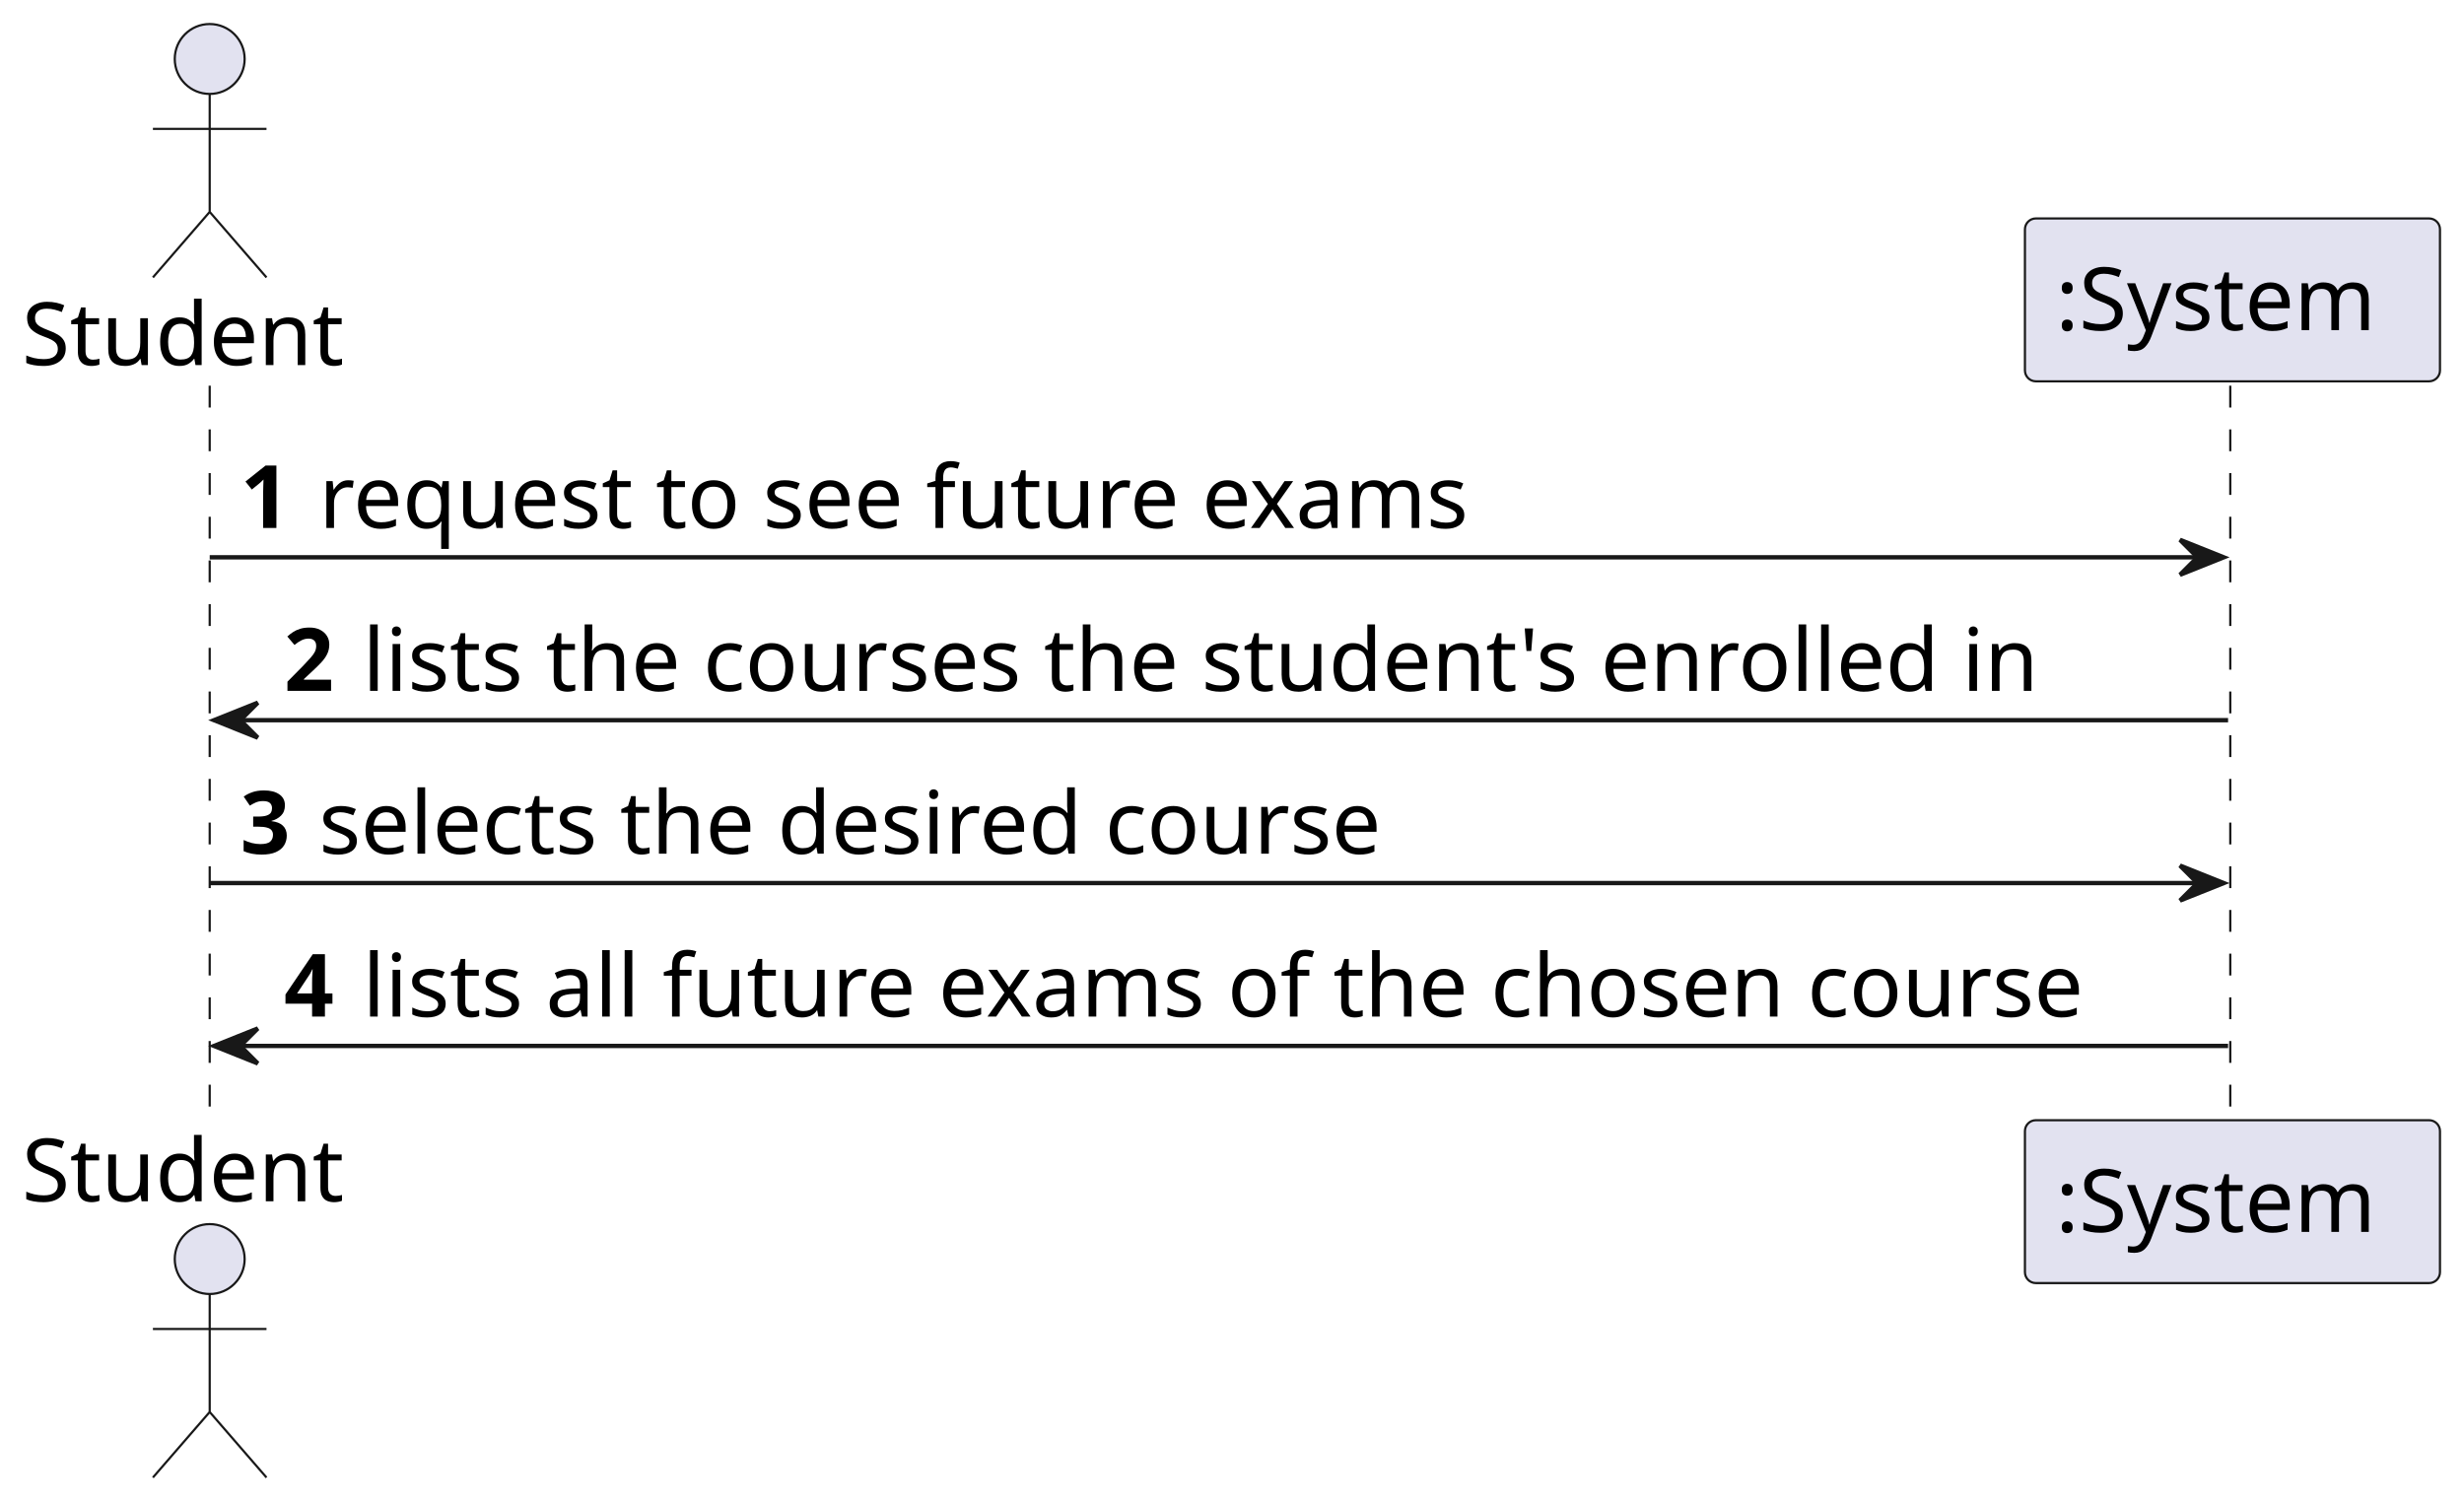
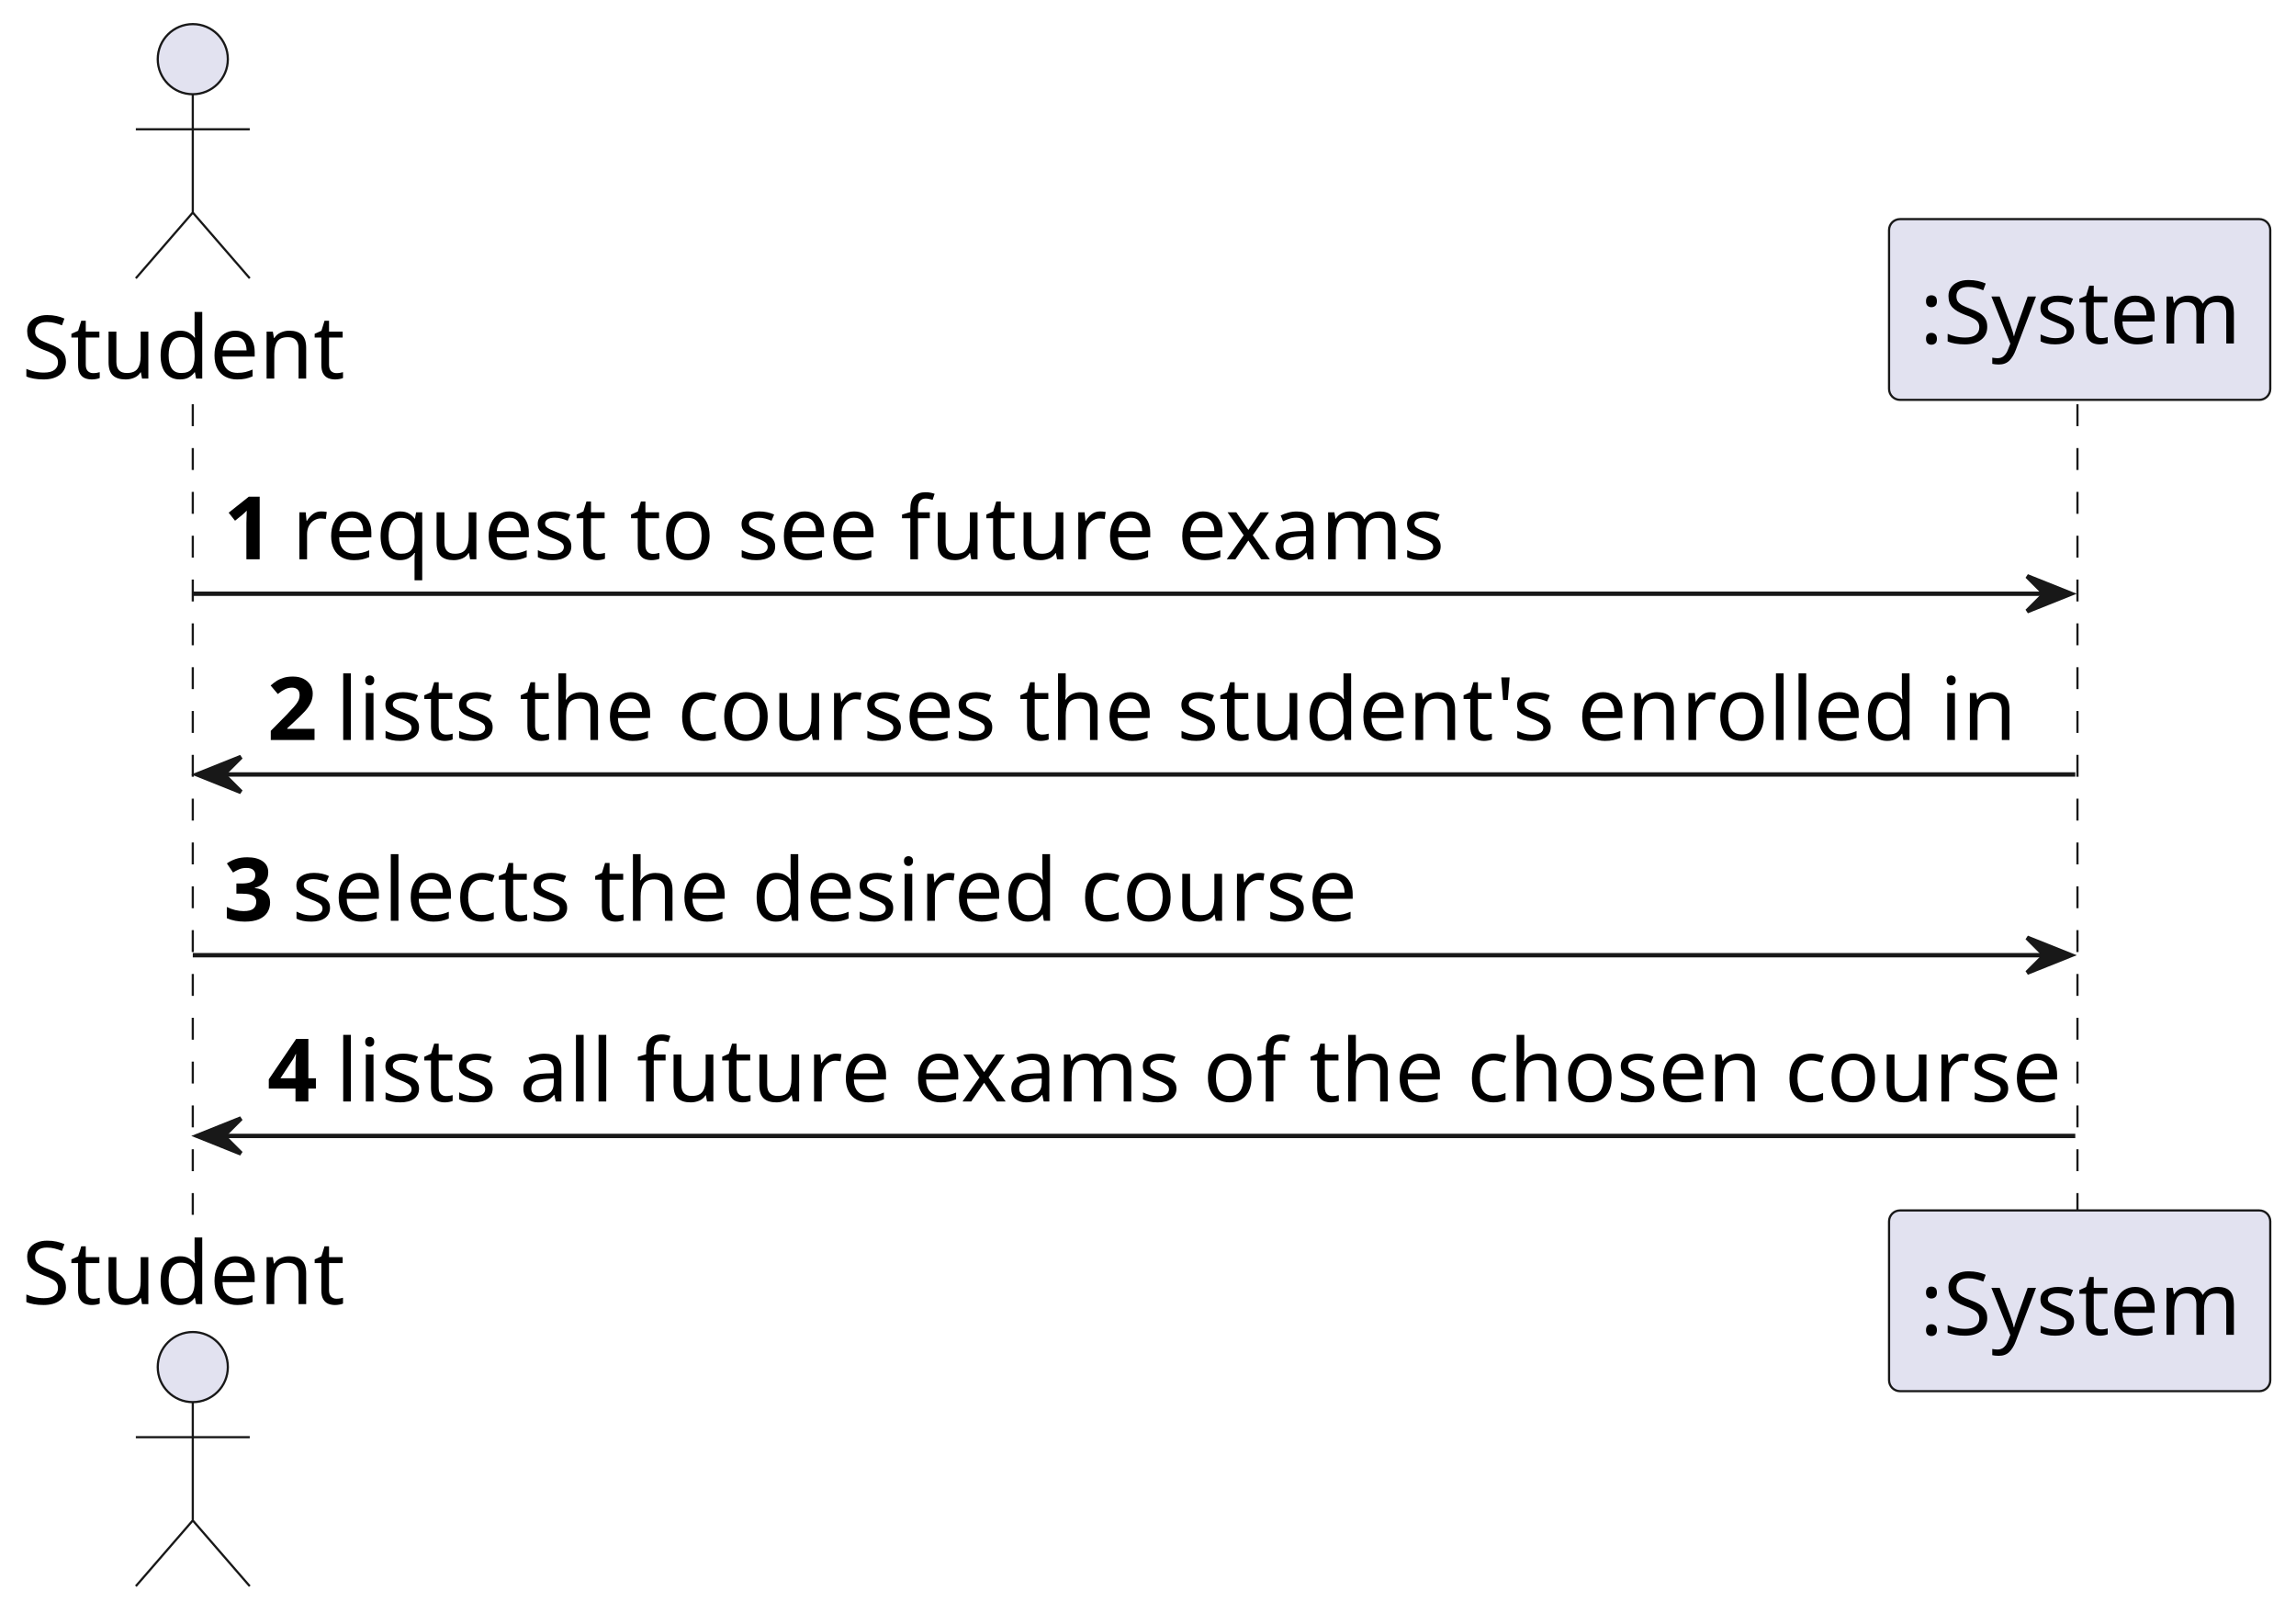
- <svg xmlns="http://www.w3.org/2000/svg" contentStyleType="text/css" height="345px" preserveAspectRatio="none" style="width:564px;height:345px;background:#FFFFFF;" version="1.1" viewBox="0 0 564 345" width="564px" zoomAndPan="magnify">
+ <svg xmlns="http://www.w3.org/2000/svg" contentStyleType="text/css" height="368px" preserveAspectRatio="none" style="width:524px;height:368px;background:#FFFFFF;" version="1.1" viewBox="0 0 524 368" width="524px" zoomAndPan="magnify">
  <defs />
  <g>
-     <line style="stroke:#181818;stroke-width:0.5;stroke-dasharray:5.0,5.0;" x1="48" x2="48" y1="88.281" y2="257.406" />
-     <line style="stroke:#181818;stroke-width:0.5;stroke-dasharray:5.0,5.0;" x1="510.5" x2="510.5" y1="88.281" y2="257.406" />
-     <text fill="#000000" font-family="sans-serif" font-size="20" lengthAdjust="spacing" textLength="80" x="5" y="83.564">Student</text>
-     <ellipse cx="48" cy="13.5" fill="#E2E2F0" rx="8" ry="8" style="stroke:#181818;stroke-width:0.5;" />
-     <path d="M48,21.5 L48,48.5 M35,29.5 L61,29.5 M48,48.5 L35,63.5 M48,48.5 L61,63.5 " fill="none" style="stroke:#181818;stroke-width:0.5;" />
-     <text fill="#000000" font-family="sans-serif" font-size="20" lengthAdjust="spacing" textLength="80" x="5" y="274.971">Student</text>
-     <ellipse cx="48" cy="288.188" fill="#E2E2F0" rx="8" ry="8" style="stroke:#181818;stroke-width:0.5;" />
-     <path d="M48,296.188 L48,323.188 M35,304.188 L61,304.188 M48,323.188 L35,338.188 M48,323.188 L61,338.188 " fill="none" style="stroke:#181818;stroke-width:0.5;" />
-     <rect fill="#E2E2F0" height="37.281" rx="2.5" ry="2.5" style="stroke:#181818;stroke-width:0.5;" width="95" x="463.5" y="50" />
-     <text fill="#000000" font-family="sans-serif" font-size="20" lengthAdjust="spacing" textLength="81" x="470.5" y="75.564">:System</text>
-     <rect fill="#E2E2F0" height="37.281" rx="2.5" ry="2.5" style="stroke:#181818;stroke-width:0.5;" width="95" x="463.5" y="256.406" />
-     <text fill="#000000" font-family="sans-serif" font-size="20" lengthAdjust="spacing" textLength="81" x="470.5" y="281.971">:System</text>
-     <polygon fill="#181818" points="499,123.562,509,127.562,499,131.562,503,127.562" style="stroke:#181818;stroke-width:1.0;" />
-     <line style="stroke:#181818;stroke-width:1.0;" x1="48" x2="505" y1="127.562" y2="127.562" />
-     <text fill="#000000" font-family="sans-serif" font-size="20" font-weight="bold" lengthAdjust="spacing" textLength="14" x="55" y="120.846">1</text>
-     <text fill="#000000" font-family="sans-serif" font-size="20" lengthAdjust="spacing" textLength="280" x="73" y="120.846">request to see future exams</text>
-     <polygon fill="#181818" points="59,160.844,49,164.844,59,168.844,55,164.844" style="stroke:#181818;stroke-width:1.0;" />
-     <line style="stroke:#181818;stroke-width:1.0;" x1="53" x2="510" y1="164.844" y2="164.844" />
-     <text fill="#000000" font-family="sans-serif" font-size="20" font-weight="bold" lengthAdjust="spacing" textLength="14" x="65" y="158.127">2</text>
-     <text fill="#000000" font-family="sans-serif" font-size="20" lengthAdjust="spacing" textLength="412" x="83" y="158.127">lists the courses the student's enrolled in</text>
-     <polygon fill="#181818" points="499,198.125,509,202.125,499,206.125,503,202.125" style="stroke:#181818;stroke-width:1.0;" />
-     <line style="stroke:#181818;stroke-width:1.0;" x1="48" x2="505" y1="202.125" y2="202.125" />
-     <text fill="#000000" font-family="sans-serif" font-size="20" font-weight="bold" lengthAdjust="spacing" textLength="14" x="55" y="195.408">3</text>
-     <text fill="#000000" font-family="sans-serif" font-size="20" lengthAdjust="spacing" textLength="260" x="73" y="195.408">selects the desired course</text>
-     <polygon fill="#181818" points="59,235.406,49,239.406,59,243.406,55,239.406" style="stroke:#181818;stroke-width:1.0;" />
-     <line style="stroke:#181818;stroke-width:1.0;" x1="53" x2="510" y1="239.406" y2="239.406" />
-     <text fill="#000000" font-family="sans-serif" font-size="20" font-weight="bold" lengthAdjust="spacing" textLength="14" x="65" y="232.69">4</text>
-     <text fill="#000000" font-family="sans-serif" font-size="20" lengthAdjust="spacing" textLength="421" x="83" y="232.69">lists all future exams of the chosen course</text>
+     <line style="stroke:#181818;stroke-width:0.5;stroke-dasharray:5.0,5.0;" x1="44" x2="44" y1="92.24" y2="277.2" />
+     <line style="stroke:#181818;stroke-width:0.5;stroke-dasharray:5.0,5.0;" x1="474.125" x2="474.125" y1="92.24" y2="277.2" />
+     <text fill="#000000" font-family="sans-serif" font-size="20" lengthAdjust="spacing" textLength="72" x="5" y="86.38">Student</text>
+     <ellipse cx="44" cy="13.5" fill="#E2E2F0" rx="8" ry="8" style="stroke:#181818;stroke-width:0.5;" />
+     <path d="M44,21.5 L44,48.5 M31,29.5 L57,29.5 M44,48.5 L31,63.5 M44,48.5 L57,63.5 " fill="none" style="stroke:#181818;stroke-width:0.5;" />
+     <text fill="#000000" font-family="sans-serif" font-size="20" lengthAdjust="spacing" textLength="72" x="5" y="297.58">Student</text>
+     <ellipse cx="44" cy="311.94" fill="#E2E2F0" rx="8" ry="8" style="stroke:#181818;stroke-width:0.5;" />
+     <path d="M44,319.94 L44,346.94 M31,327.94 L57,327.94 M44,346.94 L31,361.94 M44,346.94 L57,361.94 " fill="none" style="stroke:#181818;stroke-width:0.5;" />
+     <rect fill="#E2E2F0" height="41.24" rx="2.5" ry="2.5" style="stroke:#181818;stroke-width:0.5;" width="87" x="431.125" y="50" />
+     <text fill="#000000" font-family="sans-serif" font-size="20" lengthAdjust="spacing" textLength="73" x="438.125" y="78.38">:System</text>
+     <rect fill="#E2E2F0" height="41.24" rx="2.5" ry="2.5" style="stroke:#181818;stroke-width:0.5;" width="87" x="431.125" y="276.2" />
+     <text fill="#000000" font-family="sans-serif" font-size="20" lengthAdjust="spacing" textLength="73" x="438.125" y="304.58">:System</text>
+     <polygon fill="#181818" points="462.625,131.48,472.625,135.48,462.625,139.48,466.625,135.48" style="stroke:#181818;stroke-width:1.0;" />
+     <line style="stroke:#181818;stroke-width:1.0;" x1="44" x2="468.625" y1="135.48" y2="135.48" />
+     <text fill="#000000" font-family="sans-serif" font-size="20" font-weight="bold" lengthAdjust="spacing" textLength="11.625" x="51" y="127.62">1</text>
+     <text fill="#000000" font-family="sans-serif" font-size="20" lengthAdjust="spacing" textLength="261" x="66.625" y="127.62">request to see future exams</text>
+     <polygon fill="#181818" points="55,172.72,45,176.72,55,180.72,51,176.72" style="stroke:#181818;stroke-width:1.0;" />
+     <line style="stroke:#181818;stroke-width:1.0;" x1="49" x2="473.625" y1="176.72" y2="176.72" />
+     <text fill="#000000" font-family="sans-serif" font-size="20" font-weight="bold" lengthAdjust="spacing" textLength="11.625" x="61" y="168.86">2</text>
+     <text fill="#000000" font-family="sans-serif" font-size="20" lengthAdjust="spacing" textLength="379" x="76.625" y="168.86">lists the courses the student's enrolled in</text>
+     <polygon fill="#181818" points="462.625,213.96,472.625,217.96,462.625,221.96,466.625,217.96" style="stroke:#181818;stroke-width:1.0;" />
+     <line style="stroke:#181818;stroke-width:1.0;" x1="44" x2="468.625" y1="217.96" y2="217.96" />
+     <text fill="#000000" font-family="sans-serif" font-size="20" font-weight="bold" lengthAdjust="spacing" textLength="11.625" x="51" y="210.1">3</text>
+     <text fill="#000000" font-family="sans-serif" font-size="20" lengthAdjust="spacing" textLength="241" x="66.625" y="210.1">selects the desired course</text>
+     <polygon fill="#181818" points="55,255.2,45,259.2,55,263.2,51,259.2" style="stroke:#181818;stroke-width:1.0;" />
+     <line style="stroke:#181818;stroke-width:1.0;" x1="49" x2="473.625" y1="259.2" y2="259.2" />
+     <text fill="#000000" font-family="sans-serif" font-size="20" font-weight="bold" lengthAdjust="spacing" textLength="11.625" x="61" y="251.34">4</text>
+     <text fill="#000000" font-family="sans-serif" font-size="20" lengthAdjust="spacing" textLength="391" x="76.625" y="251.34">lists all future exams of the chosen course</text>
  </g>
</svg>
